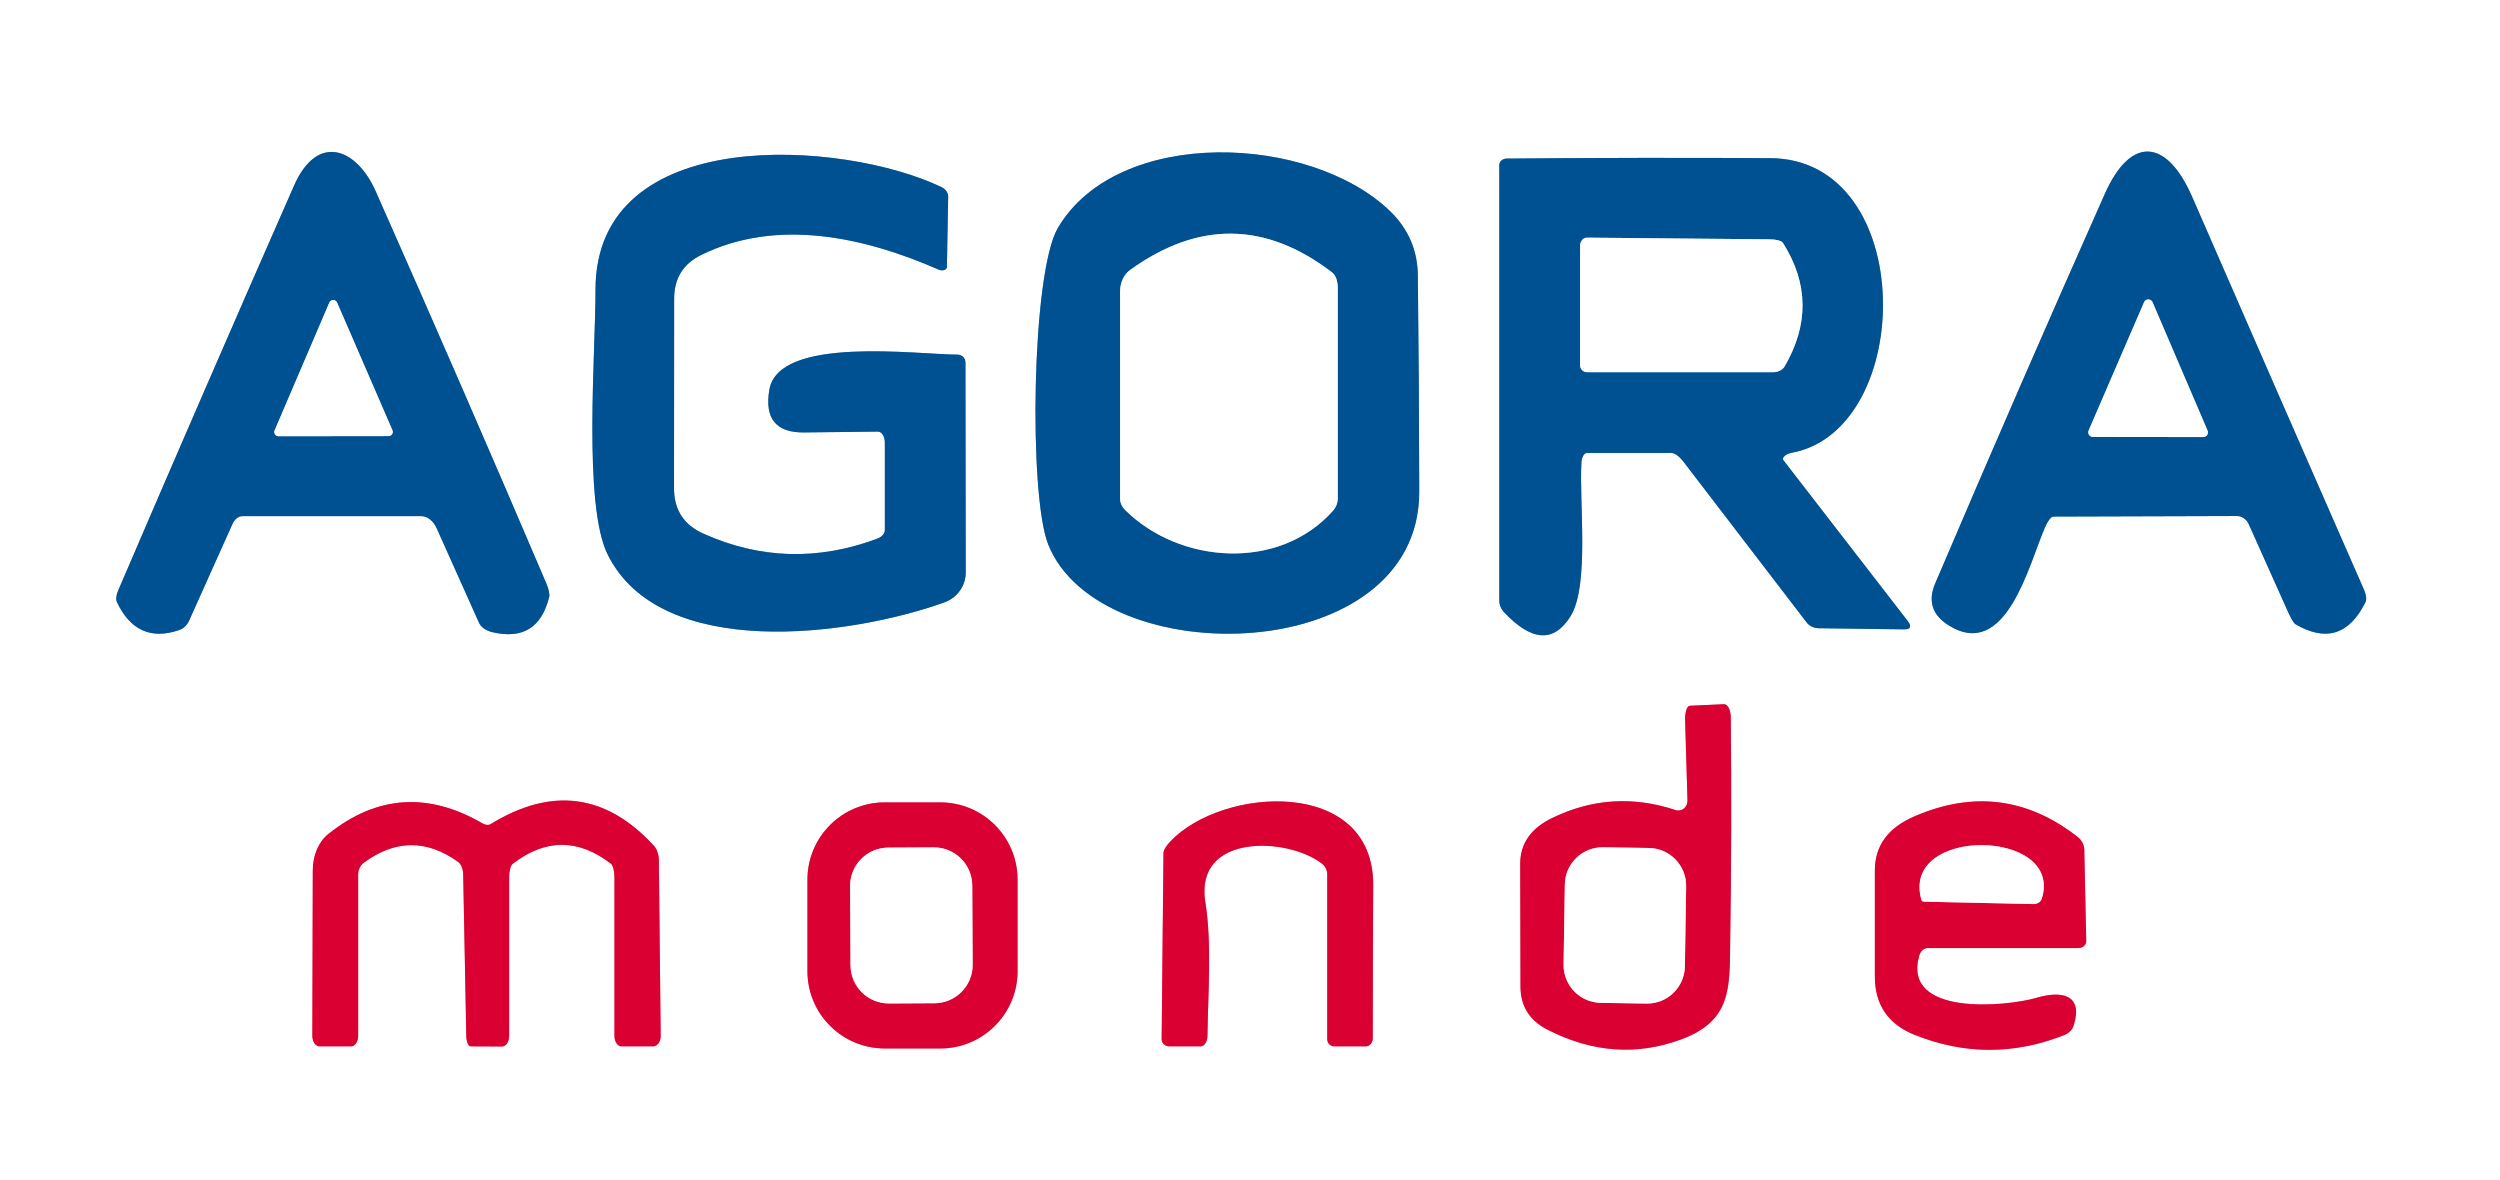
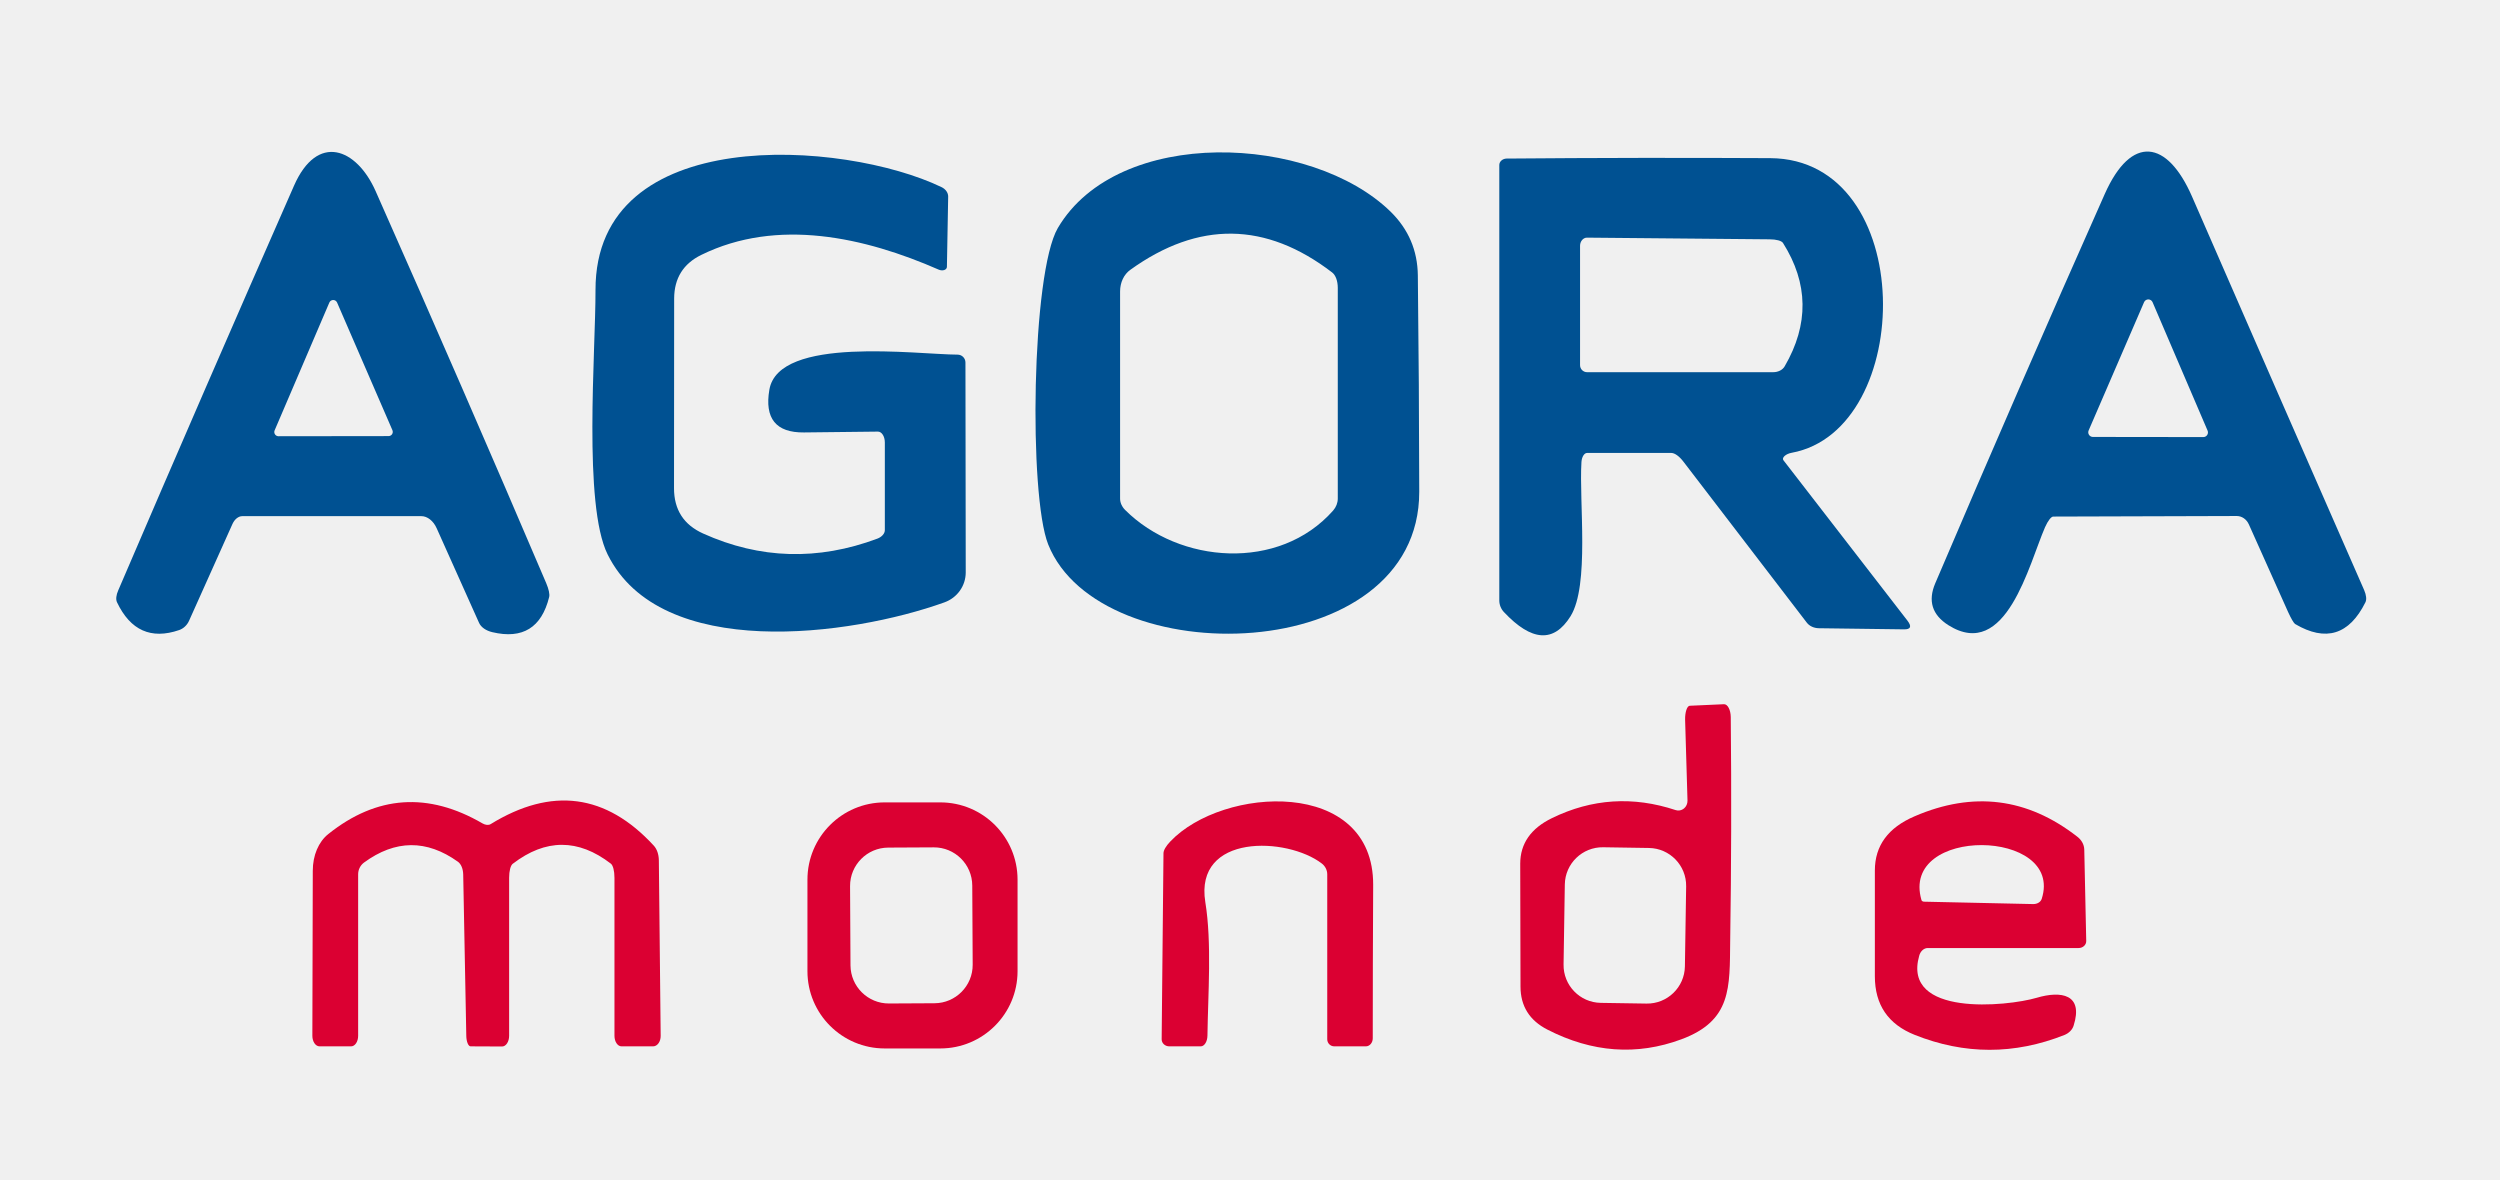
- <svg xmlns="http://www.w3.org/2000/svg" version="1.1" viewBox="0 0 178 84">
-   <g stroke-width="2.00" fill="none" stroke-linecap="butt">
-     <path stroke="#80a8c9" vector-effect="non-scaling-stroke" d="   M 17.25 36.75   L 30.00 36.75   A 1.43 1.05 74.6 0 1 31.09 37.61   L 34.11 44.35   A 1.47 0.99 1.2 0 0 35.05 45.01   Q 38.29 45.78 39.10 42.51   A 1.49 0.44 61.5 0 0 38.89 41.52   Q 32.92 27.53 26.74 13.60   C 25.38 10.54 22.59 9.44 20.93 13.23   Q 14.61 27.60 8.42 42.03   A 1.15 0.58 -57.2 0 0 8.33 42.88   Q 9.76 45.89 12.76 44.86   A 1.27 1.18 -86.2 0 0 13.46 44.20   L 16.55 37.31   A 0.93 0.67 -74.2 0 1 17.25 36.75" />
-     <path stroke="#80a8c9" vector-effect="non-scaling-stroke" d="   M 43.26 39.47   C 47.03 47.11 60.55 45.29 67.24 42.89   A 2.29 2.25 -9.9 0 0 68.76 40.76   L 68.74 25.81   A 0.56 0.56 -89.6 0 0 68.18 25.25   C 65.28 25.24 55.45 23.89 54.78 27.74   Q 54.25 30.82 57.24 30.79   L 62.51 30.73   A 0.77 0.49 90.0 0 1 63.00 31.50   L 63.00 37.75   A 0.81 0.56 -13.9 0 1 62.47 38.35   Q 56.13 40.72 50.07 37.99   Q 47.99 37.06 47.99 34.76   L 48.00 21.25   Q 48.01 19.09 49.93 18.15   C 55.35 15.49 61.57 16.89 66.84 19.20   A 0.43 0.30 15.8 0 0 67.42 19.00   L 67.51 14.00   A 0.83 0.68 15.5 0 0 67.03 13.32   C 60.10 9.99 42.37 8.70 42.40 20.66   C 42.41 25.04 41.51 35.93 43.26 39.47" />
-     <path stroke="#80a8c9" vector-effect="non-scaling-stroke" d="   M 74.63 38.76   C 78.30 47.98 101.07 47.55 101.05 35.01   Q 101.04 27.41 100.95 19.61   Q 100.92 16.95 99.02 15.08   C 93.37 9.55 79.61 8.95 75.32 16.23   C 73.44 19.44 73.24 35.26 74.63 38.76" />
-     <path stroke="#80a8c9" vector-effect="non-scaling-stroke" d="   M 146.19 36.78   L 159.25 36.74   A 1.01 0.90 76.3 0 1 160.12 37.34   L 162.91 43.57   A 1.20 0.15 66.7 0 0 163.41 44.43   Q 166.69 46.36 168.42 42.88   A 1.17 0.58 57.8 0 0 168.33 42.02   Q 162.18 28.01 156.07 13.99   C 154.31 9.96 151.75 9.56 149.86 13.81   Q 143.72 27.62 137.79 41.53   Q 136.99 43.41 138.72 44.51   C 142.84 47.11 144.46 40.16 145.61 37.53   A 1.04 0.29 -68.1 0 1 146.19 36.78" />
-     <path stroke="#80a8c9" vector-effect="non-scaling-stroke" d="   M 127.56 32.24   C 136.40 30.62 136.56 11.32 126.04 11.26   Q 116.69 11.21 107.27 11.29   A 0.53 0.46 -0.6 0 0 106.75 11.75   L 106.75 42.75   A 1.21 1.21 23.4 0 0 107.08 43.58   Q 110.04 46.73 111.82 43.88   C 113.19 41.68 112.42 35.72 112.60 32.89   A 0.68 0.38 -87.3 0 1 113.00 32.25   L 119.00 32.25   A 1.35 0.59 59.2 0 1 119.86 32.87   L 128.65 44.34   A 1.17 0.99 -15.7 0 0 129.50 44.73   L 135.56 44.81   Q 136.29 44.82 135.81 44.19   L 126.98 32.77   A 0.60 0.30 -15.6 0 1 127.56 32.24" />
-     <path stroke="#ed8099" vector-effect="non-scaling-stroke" d="   M 119.31 57.68   Q 114.76 56.17 110.50 58.25   Q 108.24 59.35 108.24 61.50   L 108.26 70.24   Q 108.26 72.33 110.18 73.31   Q 114.96 75.76 119.71 74.00   C 123.30 72.67 123.15 70.33 123.19 66.99   Q 123.31 59.03 123.23 51.05   A 0.91 0.46 89.0 0 0 122.75 50.14   L 120.31 50.25   A 1.00 0.36 88.6 0 0 119.98 51.25   L 120.15 57.00   A 0.68 0.64 -82.3 0 1 119.31 57.68" />
-     <path stroke="#ed8099" vector-effect="non-scaling-stroke" d="   M 34.36 58.63   Q 28.55 55.25 23.38 59.38   A 3.60 2.77 75.4 0 0 22.27 62.00   L 22.24 73.75   A 0.75 0.51 90.0 0 0 22.75 74.50   L 25.00 74.50   A 0.75 0.50 -90.0 0 0 25.50 73.75   L 25.50 62.25   A 1.05 1.03 71.7 0 1 25.91 61.42   Q 29.26 58.96 32.61 61.36   A 1.26 0.79 -80.4 0 1 32.98 62.25   L 33.20 73.75   A 0.76 0.30 89.3 0 0 33.51 74.50   L 35.75 74.51   A 0.76 0.50 90.0 0 0 36.25 73.75   L 36.25 62.50   A 1.29 0.44 85.6 0 1 36.51 61.50   Q 40.01 58.81 43.49 61.49   A 1.30 0.44 -85.7 0 1 43.75 62.50   L 43.75 73.75   A 0.75 0.50 90.0 0 0 44.25 74.50   L 46.50 74.50   A 0.74 0.54 89.5 0 0 47.04 73.75   L 46.91 61.25   A 1.72 1.20 -74.3 0 0 46.55 60.21   Q 41.45 54.67 34.93 58.68   A 0.65 0.45 39.9 0 1 34.36 58.63" />
-     <path stroke="#ed8099" vector-effect="non-scaling-stroke" d="   M 72.45 62.63   A 5.50 5.50 0.0 0 0 66.95 57.13   L 62.99 57.13   A 5.50 5.50 0.0 0 0 57.49 62.63   L 57.49 69.15   A 5.50 5.50 0.0 0 0 62.99 74.65   L 66.95 74.65   A 5.50 5.50 0.0 0 0 72.45 69.15   L 72.45 62.63" />
-     <path stroke="#ed8099" vector-effect="non-scaling-stroke" d="   M 85.97 73.74   C 86.01 70.78 86.29 67.14 85.82 64.24   C 85.02 59.32 91.65 59.59 94.11 61.48   A 1.00 0.95 19.8 0 1 94.50 62.25   L 94.50 74.00   A 0.50 0.50 0.0 0 0 95.00 74.50   L 97.25 74.50   A 0.57 0.49 90.0 0 0 97.74 73.93   Q 97.74 68.52 97.77 63.02   C 97.81 55.34 87.05 55.97 83.32 59.92   A 1.36 0.50 -39.7 0 0 82.84 60.75   L 82.71 74.00   A 0.54 0.50 0.0 0 0 83.25 74.50   L 85.50 74.50   A 0.77 0.47 -89.4 0 0 85.97 73.74" />
-     <path stroke="#ed8099" vector-effect="non-scaling-stroke" d="   M 137.25 67.50   L 148.00 67.50   A 0.54 0.49 -0.5 0 0 148.54 67.00   L 148.40 60.49   A 1.27 1.11 20.5 0 0 147.90 59.57   Q 142.57 55.42 136.32 58.12   Q 133.49 59.33 133.49 61.98   L 133.49 69.51   Q 133.49 72.55 136.32 73.68   Q 141.64 75.81 146.99 73.69   A 1.18 0.96 -6.2 0 0 147.64 73.03   C 148.36 70.78 146.75 70.53 145.02 71.04   C 142.89 71.67 135.40 72.40 136.65 68.04   A 0.73 0.59 -80.5 0 1 137.25 67.50" />
-     <path stroke="#80a8c9" vector-effect="non-scaling-stroke" d="   M 19.55 30.65   A 0.30 0.30 -71.9 0 0 19.82 31.06   L 27.67 31.05   A 0.30 0.30 77.7 0 0 27.94 30.63   L 24.00 21.54   A 0.30 0.30 0.0 0 0 23.45 21.54   L 19.55 30.65" />
-     <path stroke="#80a8c9" vector-effect="non-scaling-stroke" d="   M 94.85 19.40   Q 87.77 13.97 80.48 19.21   A 1.99 1.70 74.9 0 0 79.75 20.75   L 79.75 35.50   A 1.24 1.04 26.0 0 0 80.11 36.31   C 83.96 40.15 91.08 40.70 94.92 36.35   A 1.36 1.23 -26.8 0 0 95.25 35.50   L 95.25 20.50   A 1.52 0.88 -80.1 0 0 94.85 19.40" />
-     <path stroke="#80a8c9" vector-effect="non-scaling-stroke" d="   M 148.71 30.65   A 0.33 0.33 12.0 0 0 149.01 31.11   L 156.88 31.12   A 0.33 0.33 -11.6 0 0 157.18 30.66   L 153.26 21.51   A 0.33 0.33 43.7 0 0 152.66 21.51   L 148.71 30.65" />
-     <path stroke="#80a8c9" vector-effect="non-scaling-stroke" d="   M 113.00 16.92   A 0.58 0.49 -89.5 0 0 112.50 17.50   L 112.50 26.00   A 0.50 0.50 0.0 0 0 113.00 26.50   L 126.25 26.50   A 1.00 0.81 11.9 0 0 127.07 26.08   Q 129.67 21.61 126.95 17.30   A 1.16 0.40 -3.6 0 0 126.00 17.04   L 113.00 16.92" />
-     <path stroke="#ed8099" vector-effect="non-scaling-stroke" d="   M 120.054 63.108   A 2.69 2.69 0.0 0 0 117.407 60.376   L 114.147 60.325   A 2.69 2.69 0.0 0 0 111.415 62.972   L 111.326 68.672   A 2.69 2.69 0.0 0 0 113.973 71.404   L 117.233 71.455   A 2.69 2.69 0.0 0 0 119.965 68.808   L 120.054 63.108" />
-     <path stroke="#ed8099" vector-effect="non-scaling-stroke" d="   M 69.225 63.047   A 2.73 2.73 0.0 0 0 66.481 60.332   L 63.241 60.349   A 2.73 2.73 0.0 0 0 60.525 63.093   L 60.555 68.733   A 2.73 2.73 0.0 0 0 63.299 71.448   L 66.539 71.431   A 2.73 2.73 0.0 0 0 69.255 68.687   L 69.225 63.047" />
-     <path stroke="#ed8099" vector-effect="non-scaling-stroke" d="   M 136.81 64.09   A 0.21 0.15 -5.1 0 0 137.00 64.20   L 144.76 64.37   A 0.65 0.53 7.6 0 0 145.37 64.00   C 146.98 58.97 135.26 58.79 136.81 64.09" />
+ <svg xmlns="http://www.w3.org/2000/svg" version="1.1" viewBox="0 0 178 84" id="svg8122">
+   <defs id="defs8126" />
+   <g id="g8326">
+     <path fill="#005192" d="   M 16.55 37.31   L 13.46 44.20   A 1.27 1.18 -86.2 0 1 12.76 44.86   Q 9.76 45.89 8.33 42.88   A 1.15 0.58 -57.2 0 1 8.42 42.03   Q 14.61 27.60 20.93 13.23   C 22.59 9.44 25.38 10.54 26.74 13.60   Q 32.92 27.53 38.89 41.52   A 1.49 0.44 61.5 0 1 39.10 42.51   Q 38.29 45.78 35.05 45.01   A 1.47 0.99 1.2 0 1 34.11 44.35   L 31.09 37.61   A 1.43 1.05 74.6 0 0 30.00 36.75   L 17.25 36.75   A 0.93 0.67 -74.2 0 0 16.55 37.31   Z   M 19.55 30.65   A 0.30 0.30 -71.9 0 0 19.82 31.06   L 27.67 31.05   A 0.30 0.30 77.7 0 0 27.94 30.63   L 24.00 21.54   A 0.30 0.30 0.0 0 0 23.45 21.54   L 19.55 30.65   Z" id="path8088" />
+     <path fill="#005192" d="   M 67.24 42.89   C 60.55 45.29 47.03 47.11 43.26 39.47   C 41.51 35.93 42.41 25.04 42.40 20.66   C 42.37 8.70 60.10 9.99 67.03 13.32   A 0.83 0.68 15.5 0 1 67.51 14.00   L 67.42 19.00   A 0.43 0.30 15.8 0 1 66.84 19.20   C 61.57 16.89 55.35 15.49 49.93 18.15   Q 48.01 19.09 48.00 21.25   L 47.99 34.76   Q 47.99 37.06 50.07 37.99   Q 56.13 40.72 62.47 38.35   A 0.81 0.56 -13.9 0 0 63.00 37.75   L 63.00 31.50   A 0.77 0.49 -90.0 0 0 62.51 30.73   L 57.24 30.79   Q 54.25 30.82 54.78 27.74   C 55.45 23.89 65.28 25.24 68.18 25.25   A 0.56 0.56 -89.6 0 1 68.74 25.81   L 68.76 40.76   A 2.29 2.25 -9.9 0 1 67.24 42.89   Z" id="path8090" />
+     <path fill="#005192" d="   M 101.05 35.01   C 101.07 47.55 78.30 47.98 74.63 38.76   C 73.24 35.26 73.44 19.44 75.32 16.23   C 79.61 8.95 93.37 9.55 99.02 15.08   Q 100.92 16.95 100.95 19.61   Q 101.04 27.41 101.05 35.01   Z   M 94.85 19.40   Q 87.77 13.97 80.48 19.21   A 1.99 1.70 74.9 0 0 79.75 20.75   L 79.75 35.50   A 1.24 1.04 26.0 0 0 80.11 36.31   C 83.96 40.15 91.08 40.70 94.92 36.35   A 1.36 1.23 -26.8 0 0 95.25 35.50   L 95.25 20.50   A 1.52 0.88 -80.1 0 0 94.85 19.40   Z" id="path8092" />
+     <path fill="#005192" d="   M 145.61 37.53   C 144.46 40.16 142.84 47.11 138.72 44.51   Q 136.99 43.41 137.79 41.53   Q 143.72 27.62 149.86 13.81   C 151.75 9.56 154.31 9.96 156.07 13.99   Q 162.18 28.01 168.33 42.02   A 1.17 0.58 57.8 0 1 168.42 42.88   Q 166.69 46.36 163.41 44.43   A 1.20 0.15 66.7 0 1 162.91 43.57   L 160.12 37.34   A 1.01 0.90 76.3 0 0 159.25 36.74   L 146.19 36.78   A 1.04 0.29 -68.1 0 0 145.61 37.53   Z   M 148.71 30.65   A 0.33 0.33 12.0 0 0 149.01 31.11   L 156.88 31.12   A 0.33 0.33 -11.6 0 0 157.18 30.66   L 153.26 21.51   A 0.33 0.33 43.7 0 0 152.66 21.51   L 148.71 30.65   Z" id="path8094" />
+     <path fill="#005192" d="   M 126.98 32.77   L 135.81 44.19   Q 136.29 44.82 135.56 44.81   L 129.50 44.73   A 1.17 0.99 -15.7 0 1 128.65 44.34   L 119.86 32.87   A 1.35 0.59 59.2 0 0 119.00 32.25   L 113.00 32.25   A 0.68 0.38 -87.3 0 0 112.60 32.89   C 112.42 35.72 113.19 41.68 111.82 43.88   Q 110.04 46.73 107.08 43.58   A 1.21 1.21 23.4 0 1 106.75 42.75   L 106.75 11.75   A 0.53 0.46 -0.6 0 1 107.27 11.29   Q 116.69 11.21 126.04 11.26   C 136.56 11.32 136.40 30.62 127.56 32.24   A 0.60 0.30 -15.6 0 0 126.98 32.77   Z   M 113.00 16.92   A 0.58 0.49 -89.5 0 0 112.50 17.50   L 112.50 26.00   A 0.50 0.50 0.0 0 0 113.00 26.50   L 126.25 26.50   A 1.00 0.81 11.9 0 0 127.07 26.08   Q 129.67 21.61 126.95 17.30   A 1.16 0.40 -3.6 0 0 126.00 17.04   L 113.00 16.92   Z" id="path8096" />
  </g>
-   <path fill="#ffffff" d="   M 0.00 0.00   L 178.00 0.00   L 178.00 84.00   L 0.00 84.00   L 0.00 0.00   Z   M 17.25 36.75   L 30.00 36.75   A 1.43 1.05 74.6 0 1 31.09 37.61   L 34.11 44.35   A 1.47 0.99 1.2 0 0 35.05 45.01   Q 38.29 45.78 39.10 42.51   A 1.49 0.44 61.5 0 0 38.89 41.52   Q 32.92 27.53 26.74 13.60   C 25.38 10.54 22.59 9.44 20.93 13.23   Q 14.61 27.60 8.42 42.03   A 1.15 0.58 -57.2 0 0 8.33 42.88   Q 9.76 45.89 12.76 44.86   A 1.27 1.18 -86.2 0 0 13.46 44.20   L 16.55 37.31   A 0.93 0.67 -74.2 0 1 17.25 36.75   Z   M 43.26 39.47   C 47.03 47.11 60.55 45.29 67.24 42.89   A 2.29 2.25 -9.9 0 0 68.76 40.76   L 68.74 25.81   A 0.56 0.56 -89.6 0 0 68.18 25.25   C 65.28 25.24 55.45 23.89 54.78 27.74   Q 54.25 30.82 57.24 30.79   L 62.51 30.73   A 0.77 0.49 90.0 0 1 63.00 31.50   L 63.00 37.75   A 0.81 0.56 -13.9 0 1 62.47 38.35   Q 56.13 40.72 50.07 37.99   Q 47.99 37.06 47.99 34.76   L 48.00 21.25   Q 48.01 19.09 49.93 18.15   C 55.35 15.49 61.57 16.89 66.84 19.20   A 0.43 0.30 15.8 0 0 67.42 19.00   L 67.51 14.00   A 0.83 0.68 15.5 0 0 67.03 13.32   C 60.10 9.99 42.37 8.70 42.40 20.66   C 42.41 25.04 41.51 35.93 43.26 39.47   Z   M 74.63 38.76   C 78.30 47.98 101.07 47.55 101.05 35.01   Q 101.04 27.41 100.95 19.61   Q 100.92 16.95 99.02 15.08   C 93.37 9.55 79.61 8.95 75.32 16.23   C 73.44 19.44 73.24 35.26 74.63 38.76   Z   M 146.19 36.78   L 159.25 36.74   A 1.01 0.90 76.3 0 1 160.12 37.34   L 162.91 43.57   A 1.20 0.15 66.7 0 0 163.41 44.43   Q 166.69 46.36 168.42 42.88   A 1.17 0.58 57.8 0 0 168.33 42.02   Q 162.18 28.01 156.07 13.99   C 154.31 9.96 151.75 9.56 149.86 13.81   Q 143.72 27.62 137.79 41.53   Q 136.99 43.41 138.72 44.51   C 142.84 47.11 144.46 40.16 145.61 37.53   A 1.04 0.29 -68.1 0 1 146.19 36.78   Z   M 127.56 32.24   C 136.40 30.62 136.56 11.32 126.04 11.26   Q 116.69 11.21 107.27 11.29   A 0.53 0.46 -0.6 0 0 106.75 11.75   L 106.75 42.75   A 1.21 1.21 23.4 0 0 107.08 43.58   Q 110.04 46.73 111.82 43.88   C 113.19 41.68 112.42 35.72 112.60 32.89   A 0.68 0.38 -87.3 0 1 113.00 32.25   L 119.00 32.25   A 1.35 0.59 59.2 0 1 119.86 32.87   L 128.65 44.34   A 1.17 0.99 -15.7 0 0 129.50 44.73   L 135.56 44.81   Q 136.29 44.82 135.81 44.19   L 126.98 32.77   A 0.60 0.30 -15.6 0 1 127.56 32.24   Z   M 119.31 57.68   Q 114.76 56.17 110.50 58.25   Q 108.24 59.35 108.24 61.50   L 108.26 70.24   Q 108.26 72.33 110.18 73.31   Q 114.96 75.76 119.71 74.00   C 123.30 72.67 123.15 70.33 123.19 66.99   Q 123.31 59.03 123.23 51.05   A 0.91 0.46 89.0 0 0 122.75 50.14   L 120.31 50.25   A 1.00 0.36 88.6 0 0 119.98 51.25   L 120.15 57.00   A 0.68 0.64 -82.3 0 1 119.31 57.68   Z   M 34.36 58.63   Q 28.55 55.25 23.38 59.38   A 3.60 2.77 75.4 0 0 22.27 62.00   L 22.24 73.75   A 0.75 0.51 90.0 0 0 22.75 74.50   L 25.00 74.50   A 0.75 0.50 -90.0 0 0 25.50 73.75   L 25.50 62.25   A 1.05 1.03 71.7 0 1 25.91 61.42   Q 29.26 58.96 32.61 61.36   A 1.26 0.79 -80.4 0 1 32.98 62.25   L 33.20 73.75   A 0.76 0.30 89.3 0 0 33.51 74.50   L 35.75 74.51   A 0.76 0.50 90.0 0 0 36.25 73.75   L 36.25 62.50   A 1.29 0.44 85.6 0 1 36.51 61.50   Q 40.01 58.81 43.49 61.49   A 1.30 0.44 -85.7 0 1 43.75 62.50   L 43.75 73.75   A 0.75 0.50 90.0 0 0 44.25 74.50   L 46.50 74.50   A 0.74 0.54 89.5 0 0 47.04 73.75   L 46.91 61.25   A 1.72 1.20 -74.3 0 0 46.55 60.21   Q 41.45 54.67 34.93 58.68   A 0.65 0.45 39.9 0 1 34.36 58.63   Z   M 72.45 62.63   A 5.50 5.50 0.0 0 0 66.95 57.13   L 62.99 57.13   A 5.50 5.50 0.0 0 0 57.49 62.63   L 57.49 69.15   A 5.50 5.50 0.0 0 0 62.99 74.65   L 66.95 74.65   A 5.50 5.50 0.0 0 0 72.45 69.15   L 72.45 62.63   Z   M 85.97 73.74   C 86.01 70.78 86.29 67.14 85.82 64.24   C 85.02 59.32 91.65 59.59 94.11 61.48   A 1.00 0.95 19.8 0 1 94.50 62.25   L 94.50 74.00   A 0.50 0.50 0.0 0 0 95.00 74.50   L 97.25 74.50   A 0.57 0.49 90.0 0 0 97.74 73.93   Q 97.74 68.52 97.77 63.02   C 97.81 55.34 87.05 55.97 83.32 59.92   A 1.36 0.50 -39.7 0 0 82.84 60.75   L 82.71 74.00   A 0.54 0.50 0.0 0 0 83.25 74.50   L 85.50 74.50   A 0.77 0.47 -89.4 0 0 85.97 73.74   Z   M 137.25 67.50   L 148.00 67.50   A 0.54 0.49 -0.5 0 0 148.54 67.00   L 148.40 60.49   A 1.27 1.11 20.5 0 0 147.90 59.57   Q 142.57 55.42 136.32 58.12   Q 133.49 59.33 133.49 61.98   L 133.49 69.51   Q 133.49 72.55 136.32 73.68   Q 141.64 75.81 146.99 73.69   A 1.18 0.96 -6.2 0 0 147.64 73.03   C 148.36 70.78 146.75 70.53 145.02 71.04   C 142.89 71.67 135.40 72.40 136.65 68.04   A 0.73 0.59 -80.5 0 1 137.25 67.50   Z" />
-   <path fill="#005192" d="   M 16.55 37.31   L 13.46 44.20   A 1.27 1.18 -86.2 0 1 12.76 44.86   Q 9.76 45.89 8.33 42.88   A 1.15 0.58 -57.2 0 1 8.42 42.03   Q 14.61 27.60 20.93 13.23   C 22.59 9.44 25.38 10.54 26.74 13.60   Q 32.92 27.53 38.89 41.52   A 1.49 0.44 61.5 0 1 39.10 42.51   Q 38.29 45.78 35.05 45.01   A 1.47 0.99 1.2 0 1 34.11 44.35   L 31.09 37.61   A 1.43 1.05 74.6 0 0 30.00 36.75   L 17.25 36.75   A 0.93 0.67 -74.2 0 0 16.55 37.31   Z   M 19.55 30.65   A 0.30 0.30 -71.9 0 0 19.82 31.06   L 27.67 31.05   A 0.30 0.30 77.7 0 0 27.94 30.63   L 24.00 21.54   A 0.30 0.30 0.0 0 0 23.45 21.54   L 19.55 30.65   Z" />
-   <path fill="#005192" d="   M 67.24 42.89   C 60.55 45.29 47.03 47.11 43.26 39.47   C 41.51 35.93 42.41 25.04 42.40 20.66   C 42.37 8.70 60.10 9.99 67.03 13.32   A 0.83 0.68 15.5 0 1 67.51 14.00   L 67.42 19.00   A 0.43 0.30 15.8 0 1 66.84 19.20   C 61.57 16.89 55.35 15.49 49.93 18.15   Q 48.01 19.09 48.00 21.25   L 47.99 34.76   Q 47.99 37.06 50.07 37.99   Q 56.13 40.72 62.47 38.35   A 0.81 0.56 -13.9 0 0 63.00 37.75   L 63.00 31.50   A 0.77 0.49 -90.0 0 0 62.51 30.73   L 57.24 30.79   Q 54.25 30.82 54.78 27.74   C 55.45 23.89 65.28 25.24 68.18 25.25   A 0.56 0.56 -89.6 0 1 68.74 25.81   L 68.76 40.76   A 2.29 2.25 -9.9 0 1 67.24 42.89   Z" />
-   <path fill="#005192" d="   M 101.05 35.01   C 101.07 47.55 78.30 47.98 74.63 38.76   C 73.24 35.26 73.44 19.44 75.32 16.23   C 79.61 8.95 93.37 9.55 99.02 15.08   Q 100.92 16.95 100.95 19.61   Q 101.04 27.41 101.05 35.01   Z   M 94.85 19.40   Q 87.77 13.97 80.48 19.21   A 1.99 1.70 74.9 0 0 79.75 20.75   L 79.75 35.50   A 1.24 1.04 26.0 0 0 80.11 36.31   C 83.96 40.15 91.08 40.70 94.92 36.35   A 1.36 1.23 -26.8 0 0 95.25 35.50   L 95.25 20.50   A 1.52 0.88 -80.1 0 0 94.85 19.40   Z" />
-   <path fill="#005192" d="   M 145.61 37.53   C 144.46 40.16 142.84 47.11 138.72 44.51   Q 136.99 43.41 137.79 41.53   Q 143.72 27.62 149.86 13.81   C 151.75 9.56 154.31 9.96 156.07 13.99   Q 162.18 28.01 168.33 42.02   A 1.17 0.58 57.8 0 1 168.42 42.88   Q 166.69 46.36 163.41 44.43   A 1.20 0.15 66.7 0 1 162.91 43.57   L 160.12 37.34   A 1.01 0.90 76.3 0 0 159.25 36.74   L 146.19 36.78   A 1.04 0.29 -68.1 0 0 145.61 37.53   Z   M 148.71 30.65   A 0.33 0.33 12.0 0 0 149.01 31.11   L 156.88 31.12   A 0.33 0.33 -11.6 0 0 157.18 30.66   L 153.26 21.51   A 0.33 0.33 43.7 0 0 152.66 21.51   L 148.71 30.65   Z" />
-   <path fill="#005192" d="   M 126.98 32.77   L 135.81 44.19   Q 136.29 44.82 135.56 44.81   L 129.50 44.73   A 1.17 0.99 -15.7 0 1 128.65 44.34   L 119.86 32.87   A 1.35 0.59 59.2 0 0 119.00 32.25   L 113.00 32.25   A 0.68 0.38 -87.3 0 0 112.60 32.89   C 112.42 35.72 113.19 41.68 111.82 43.88   Q 110.04 46.73 107.08 43.58   A 1.21 1.21 23.4 0 1 106.75 42.75   L 106.75 11.75   A 0.53 0.46 -0.6 0 1 107.27 11.29   Q 116.69 11.21 126.04 11.26   C 136.56 11.32 136.40 30.62 127.56 32.24   A 0.60 0.30 -15.6 0 0 126.98 32.77   Z   M 113.00 16.92   A 0.58 0.49 -89.5 0 0 112.50 17.50   L 112.50 26.00   A 0.50 0.50 0.0 0 0 113.00 26.50   L 126.25 26.50   A 1.00 0.81 11.9 0 0 127.07 26.08   Q 129.67 21.61 126.95 17.30   A 1.16 0.40 -3.6 0 0 126.00 17.04   L 113.00 16.92   Z" />
-   <path fill="#ffffff" d="   M 94.85 19.40   A 1.52 0.88 -80.1 0 1 95.25 20.50   L 95.25 35.50   A 1.36 1.23 -26.8 0 1 94.92 36.35   C 91.08 40.70 83.96 40.15 80.11 36.31   A 1.24 1.04 26.0 0 1 79.75 35.50   L 79.75 20.75   A 1.99 1.70 74.9 0 1 80.48 19.21   Q 87.77 13.97 94.85 19.40   Z" />
-   <path fill="#ffffff" d="   M 113.00 16.92   L 126.00 17.04   A 1.16 0.40 -3.6 0 1 126.95 17.30   Q 129.67 21.61 127.07 26.08   A 1.00 0.81 11.9 0 1 126.25 26.50   L 113.00 26.50   A 0.50 0.50 0.0 0 1 112.50 26.00   L 112.50 17.50   A 0.58 0.49 -89.5 0 1 113.00 16.92   Z" />
-   <path fill="#ffffff" d="   M 19.55 30.65   L 23.45 21.54   A 0.30 0.30 70.3 0 1 24.00 21.54   L 27.94 30.63   A 0.30 0.30 78.9 0 1 27.67 31.05   L 19.82 31.06   A 0.30 0.30 -62.8 0 1 19.55 30.65   Z" />
-   <path fill="#ffffff" d="   M 148.71 30.65   L 152.66 21.51   A 0.33 0.33 0.0 0 1 153.26 21.51   L 157.18 30.66   A 0.33 0.33 -11.0 0 1 156.88 31.12   L 149.01 31.11   A 0.33 0.33 12.3 0 1 148.71 30.65   Z" />
-   <path fill="#db0032" d="   M 119.31 57.68   A 0.68 0.64 -82.3 0 0 120.15 57.00   L 119.98 51.25   A 1.00 0.36 88.6 0 1 120.31 50.25   L 122.75 50.14   A 0.91 0.46 89.0 0 1 123.23 51.05   Q 123.31 59.03 123.19 66.99   C 123.15 70.33 123.30 72.67 119.71 74.00   Q 114.96 75.76 110.18 73.31   Q 108.26 72.33 108.26 70.24   L 108.24 61.50   Q 108.24 59.35 110.50 58.25   Q 114.76 56.17 119.31 57.68   Z   M 120.054 63.108   A 2.69 2.69 0.0 0 0 117.407 60.376   L 114.147 60.325   A 2.69 2.69 0.0 0 0 111.415 62.972   L 111.326 68.672   A 2.69 2.69 0.0 0 0 113.973 71.404   L 117.233 71.455   A 2.69 2.69 0.0 0 0 119.965 68.808   L 120.054 63.108   Z" />
-   <path fill="#db0032" d="   M 34.36 58.63   A 0.65 0.45 39.9 0 0 34.93 58.68   Q 41.45 54.67 46.55 60.21   A 1.72 1.20 -74.3 0 1 46.91 61.25   L 47.04 73.75   A 0.74 0.54 89.5 0 1 46.50 74.50   L 44.25 74.50   A 0.75 0.50 90.0 0 1 43.75 73.75   L 43.75 62.50   A 1.30 0.44 -85.7 0 0 43.49 61.49   Q 40.01 58.81 36.51 61.50   A 1.29 0.44 85.6 0 0 36.25 62.50   L 36.25 73.75   A 0.76 0.50 -90.0 0 1 35.75 74.51   L 33.51 74.50   A 0.76 0.30 89.3 0 1 33.20 73.75   L 32.98 62.25   A 1.26 0.79 -80.4 0 0 32.61 61.36   Q 29.26 58.96 25.91 61.42   A 1.05 1.03 71.7 0 0 25.50 62.25   L 25.50 73.75   A 0.75 0.50 -90.0 0 1 25.00 74.50   L 22.75 74.50   A 0.75 0.51 -90.0 0 1 22.24 73.75   L 22.27 62.00   A 3.60 2.77 75.4 0 1 23.38 59.38   Q 28.55 55.25 34.36 58.63   Z" />
-   <path fill="#db0032" d="   M 72.45 69.15   A 5.50 5.50 0.0 0 1 66.95 74.65   L 62.99 74.65   A 5.50 5.50 0.0 0 1 57.49 69.15   L 57.49 62.63   A 5.50 5.50 0.0 0 1 62.99 57.13   L 66.95 57.13   A 5.50 5.50 0.0 0 1 72.45 62.63   L 72.45 69.15   Z   M 69.225 63.047   A 2.73 2.73 0.0 0 0 66.481 60.332   L 63.241 60.349   A 2.73 2.73 0.0 0 0 60.525 63.093   L 60.555 68.733   A 2.73 2.73 0.0 0 0 63.299 71.448   L 66.539 71.431   A 2.73 2.73 0.0 0 0 69.255 68.687   L 69.225 63.047   Z" />
-   <path fill="#db0032" d="   M 85.82 64.24   C 86.29 67.14 86.01 70.78 85.97 73.74   A 0.77 0.47 -89.4 0 1 85.50 74.50   L 83.25 74.50   A 0.54 0.50 -0.0 0 1 82.71 74.00   L 82.84 60.75   A 1.36 0.50 -39.7 0 1 83.32 59.92   C 87.05 55.97 97.81 55.34 97.77 63.02   Q 97.74 68.52 97.74 73.93   A 0.57 0.49 90.0 0 1 97.25 74.50   L 95.00 74.50   A 0.50 0.50 0.0 0 1 94.50 74.00   L 94.50 62.25   A 1.00 0.95 19.8 0 0 94.11 61.48   C 91.65 59.59 85.02 59.32 85.82 64.24   Z" />
-   <path fill="#db0032" d="   M 136.65 68.04   C 135.40 72.40 142.89 71.67 145.02 71.04   C 146.75 70.53 148.36 70.78 147.64 73.03   A 1.18 0.96 -6.2 0 1 146.99 73.69   Q 141.64 75.81 136.32 73.68   Q 133.49 72.55 133.49 69.51   L 133.49 61.98   Q 133.49 59.33 136.32 58.12   Q 142.57 55.42 147.90 59.57   A 1.27 1.11 20.5 0 1 148.40 60.49   L 148.54 67.00   A 0.54 0.49 -0.5 0 1 148.00 67.50   L 137.25 67.50   A 0.73 0.59 -80.5 0 0 136.65 68.04   Z   M 136.81 64.09   A 0.21 0.15 -5.1 0 0 137.00 64.20   L 144.76 64.37   A 0.65 0.53 7.6 0 0 145.37 64.00   C 146.98 58.97 135.26 58.79 136.81 64.09   Z" />
-   <rect fill="#ffffff" x="-4.35" y="-5.55" transform="translate(64.89,65.89) rotate(-0.3)" width="8.70" height="11.10" rx="2.73" />
-   <rect fill="#ffffff" x="-4.32" y="-5.54" transform="translate(115.69,65.89) rotate(0.9)" width="8.64" height="11.08" rx="2.69" />
-   <path fill="#ffffff" d="   M 136.81 64.09   C 135.26 58.79 146.98 58.97 145.37 64.00   A 0.65 0.53 7.6 0 1 144.76 64.37   L 137.00 64.20   A 0.21 0.15 -5.1 0 1 136.81 64.09   Z" />
+   <g id="g8333">
+     <path fill="#db0032" d="   M 119.31 57.68   A 0.68 0.64 -82.3 0 0 120.15 57.00   L 119.98 51.25   A 1.00 0.36 88.6 0 1 120.31 50.25   L 122.75 50.14   A 0.91 0.46 89.0 0 1 123.23 51.05   Q 123.31 59.03 123.19 66.99   C 123.15 70.33 123.30 72.67 119.71 74.00   Q 114.96 75.76 110.18 73.31   Q 108.26 72.33 108.26 70.24   L 108.24 61.50   Q 108.24 59.35 110.50 58.25   Q 114.76 56.17 119.31 57.68   Z   M 120.054 63.108   A 2.69 2.69 0.0 0 0 117.407 60.376   L 114.147 60.325   A 2.69 2.69 0.0 0 0 111.415 62.972   L 111.326 68.672   A 2.69 2.69 0.0 0 0 113.973 71.404   L 117.233 71.455   A 2.69 2.69 0.0 0 0 119.965 68.808   L 120.054 63.108   Z" id="path8106" />
+     <path fill="#db0032" d="   M 34.36 58.63   A 0.65 0.45 39.9 0 0 34.93 58.68   Q 41.45 54.67 46.55 60.21   A 1.72 1.20 -74.3 0 1 46.91 61.25   L 47.04 73.75   A 0.74 0.54 89.5 0 1 46.50 74.50   L 44.25 74.50   A 0.75 0.50 90.0 0 1 43.75 73.75   L 43.75 62.50   A 1.30 0.44 -85.7 0 0 43.49 61.49   Q 40.01 58.81 36.51 61.50   A 1.29 0.44 85.6 0 0 36.25 62.50   L 36.25 73.75   A 0.76 0.50 -90.0 0 1 35.75 74.51   L 33.51 74.50   A 0.76 0.30 89.3 0 1 33.20 73.75   L 32.98 62.25   A 1.26 0.79 -80.4 0 0 32.61 61.36   Q 29.26 58.96 25.91 61.42   A 1.05 1.03 71.7 0 0 25.50 62.25   L 25.50 73.75   A 0.75 0.50 -90.0 0 1 25.00 74.50   L 22.75 74.50   A 0.75 0.51 -90.0 0 1 22.24 73.75   L 22.27 62.00   A 3.60 2.77 75.4 0 1 23.38 59.38   Q 28.55 55.25 34.36 58.63   Z" id="path8108" />
+     <path fill="#db0032" d="   M 72.45 69.15   A 5.50 5.50 0.0 0 1 66.95 74.65   L 62.99 74.65   A 5.50 5.50 0.0 0 1 57.49 69.15   L 57.49 62.63   A 5.50 5.50 0.0 0 1 62.99 57.13   L 66.95 57.13   A 5.50 5.50 0.0 0 1 72.45 62.63   L 72.45 69.15   Z   M 69.225 63.047   A 2.73 2.73 0.0 0 0 66.481 60.332   L 63.241 60.349   A 2.73 2.73 0.0 0 0 60.525 63.093   L 60.555 68.733   A 2.73 2.73 0.0 0 0 63.299 71.448   L 66.539 71.431   A 2.73 2.73 0.0 0 0 69.255 68.687   L 69.225 63.047   Z" id="path8110" />
+     <path fill="#db0032" d="   M 85.82 64.24   C 86.29 67.14 86.01 70.78 85.97 73.74   A 0.77 0.47 -89.4 0 1 85.50 74.50   L 83.25 74.50   A 0.54 0.50 -0.0 0 1 82.71 74.00   L 82.84 60.75   A 1.36 0.50 -39.7 0 1 83.32 59.92   C 87.05 55.97 97.81 55.34 97.77 63.02   Q 97.74 68.52 97.74 73.93   A 0.57 0.49 90.0 0 1 97.25 74.50   L 95.00 74.50   A 0.50 0.50 0.0 0 1 94.50 74.00   L 94.50 62.25   A 1.00 0.95 19.8 0 0 94.11 61.48   C 91.65 59.59 85.02 59.32 85.82 64.24   Z" id="path8112" />
+     <path fill="#db0032" d="   M 136.65 68.04   C 135.40 72.40 142.89 71.67 145.02 71.04   C 146.75 70.53 148.36 70.78 147.64 73.03   A 1.18 0.96 -6.2 0 1 146.99 73.69   Q 141.64 75.81 136.32 73.68   Q 133.49 72.55 133.49 69.51   L 133.49 61.98   Q 133.49 59.33 136.32 58.12   Q 142.57 55.42 147.90 59.57   A 1.27 1.11 20.5 0 1 148.40 60.49   L 148.54 67.00   A 0.54 0.49 -0.5 0 1 148.00 67.50   L 137.25 67.50   A 0.73 0.59 -80.5 0 0 136.65 68.04   Z   M 136.81 64.09   A 0.21 0.15 -5.1 0 0 137.00 64.20   L 144.76 64.37   A 0.65 0.53 7.6 0 0 145.37 64.00   C 146.98 58.97 135.26 58.79 136.81 64.09   Z" id="path8114" />
+   </g>
</svg>
